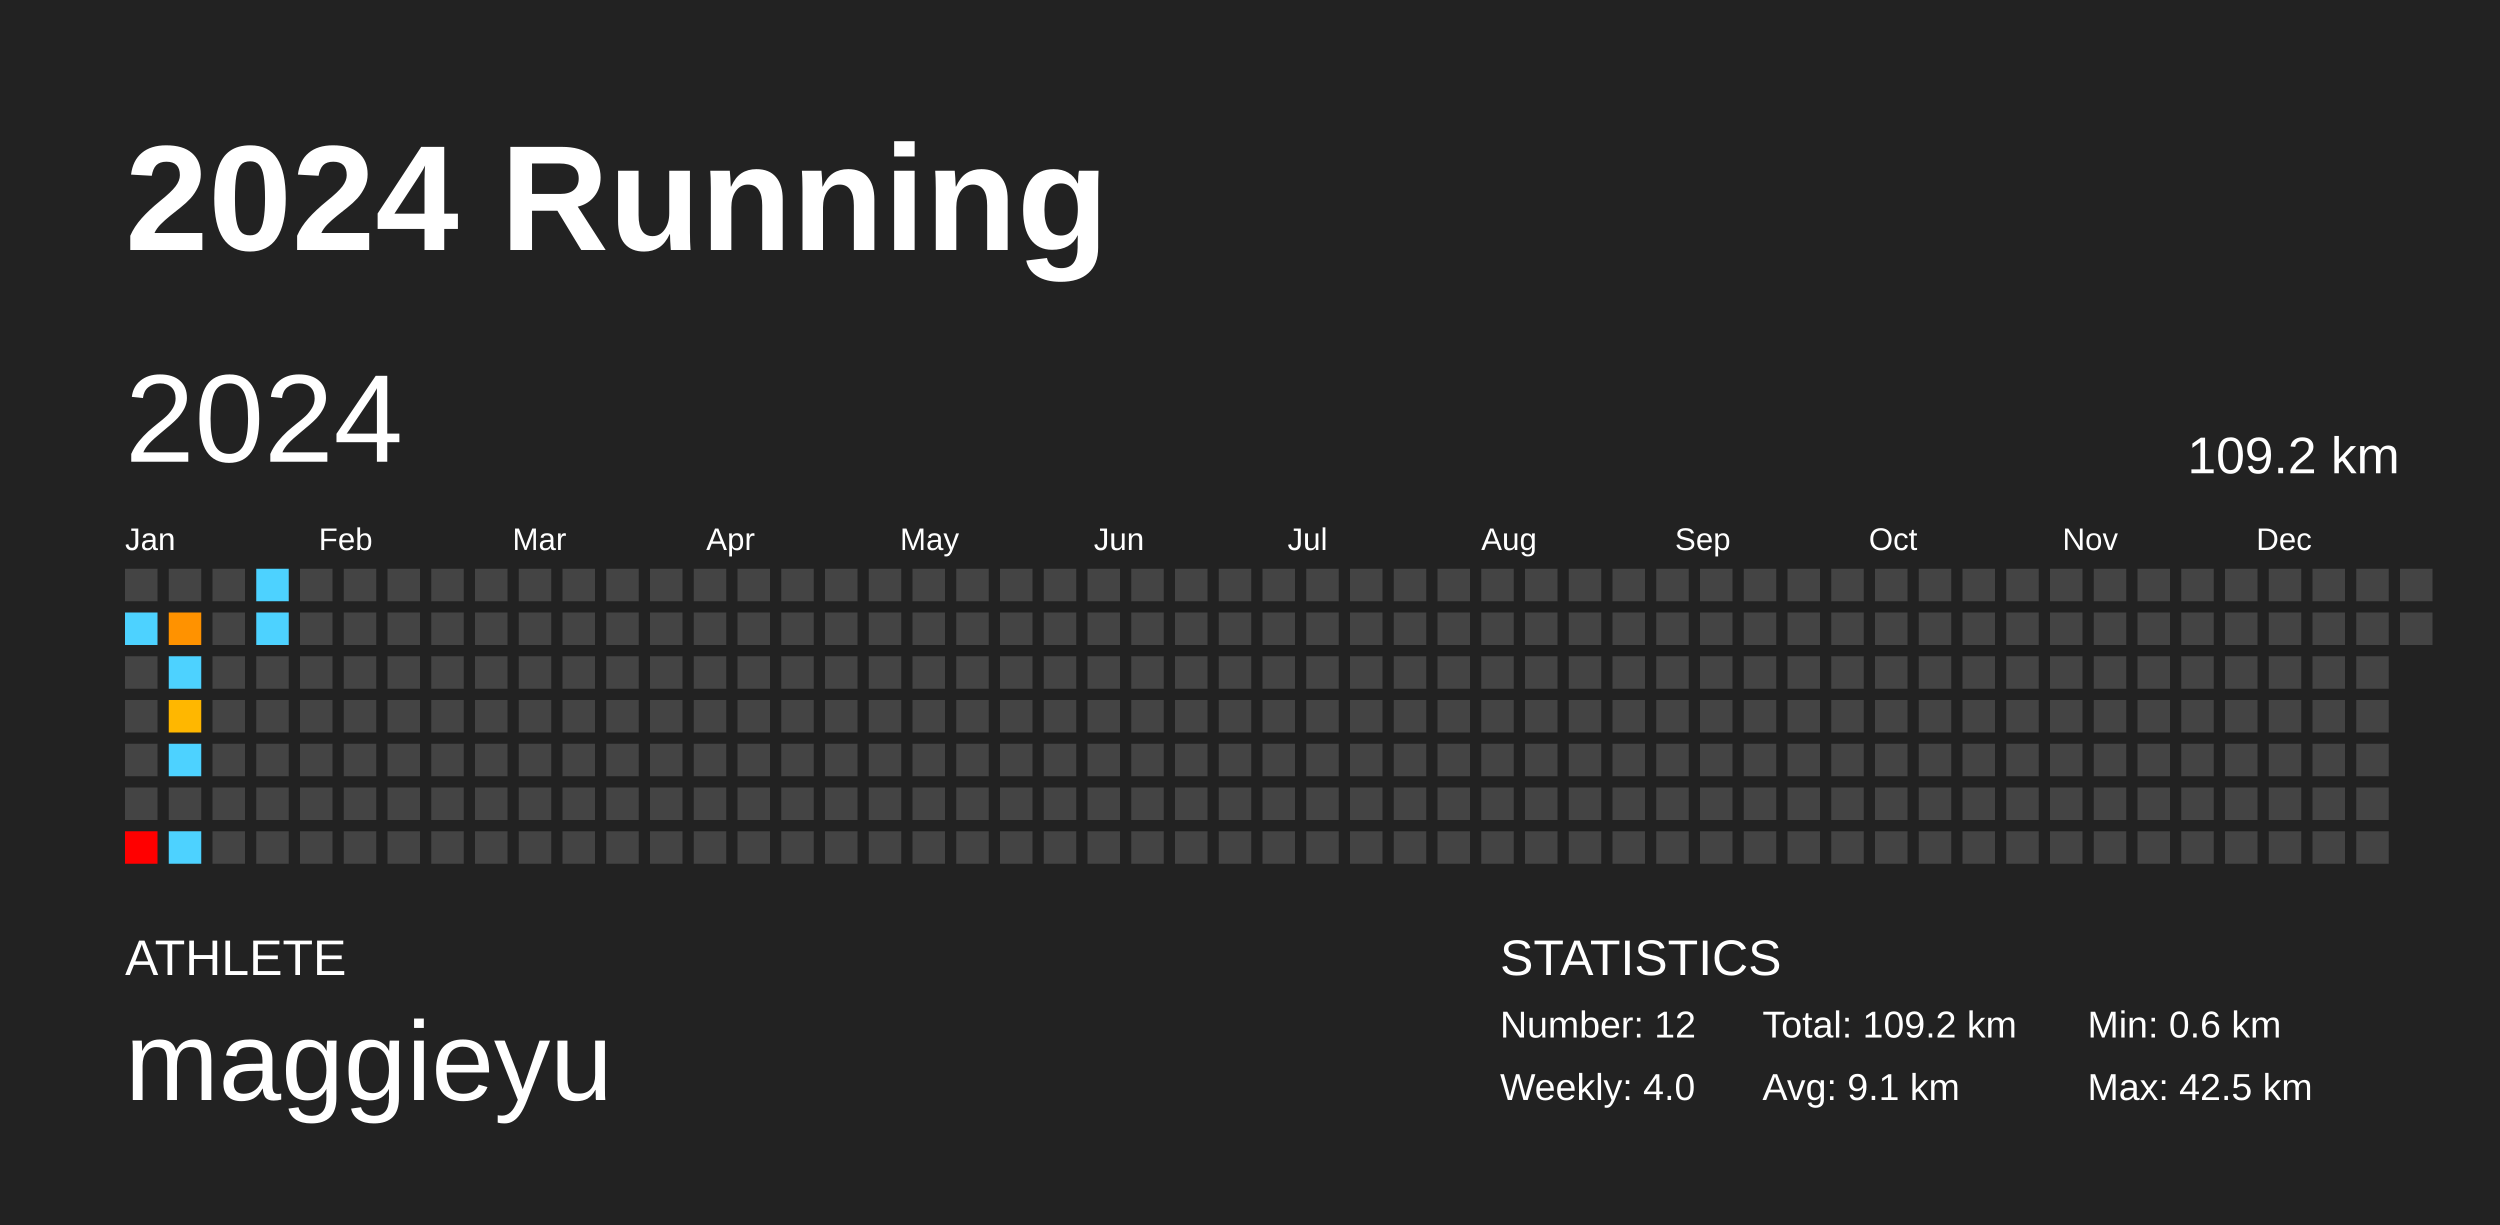
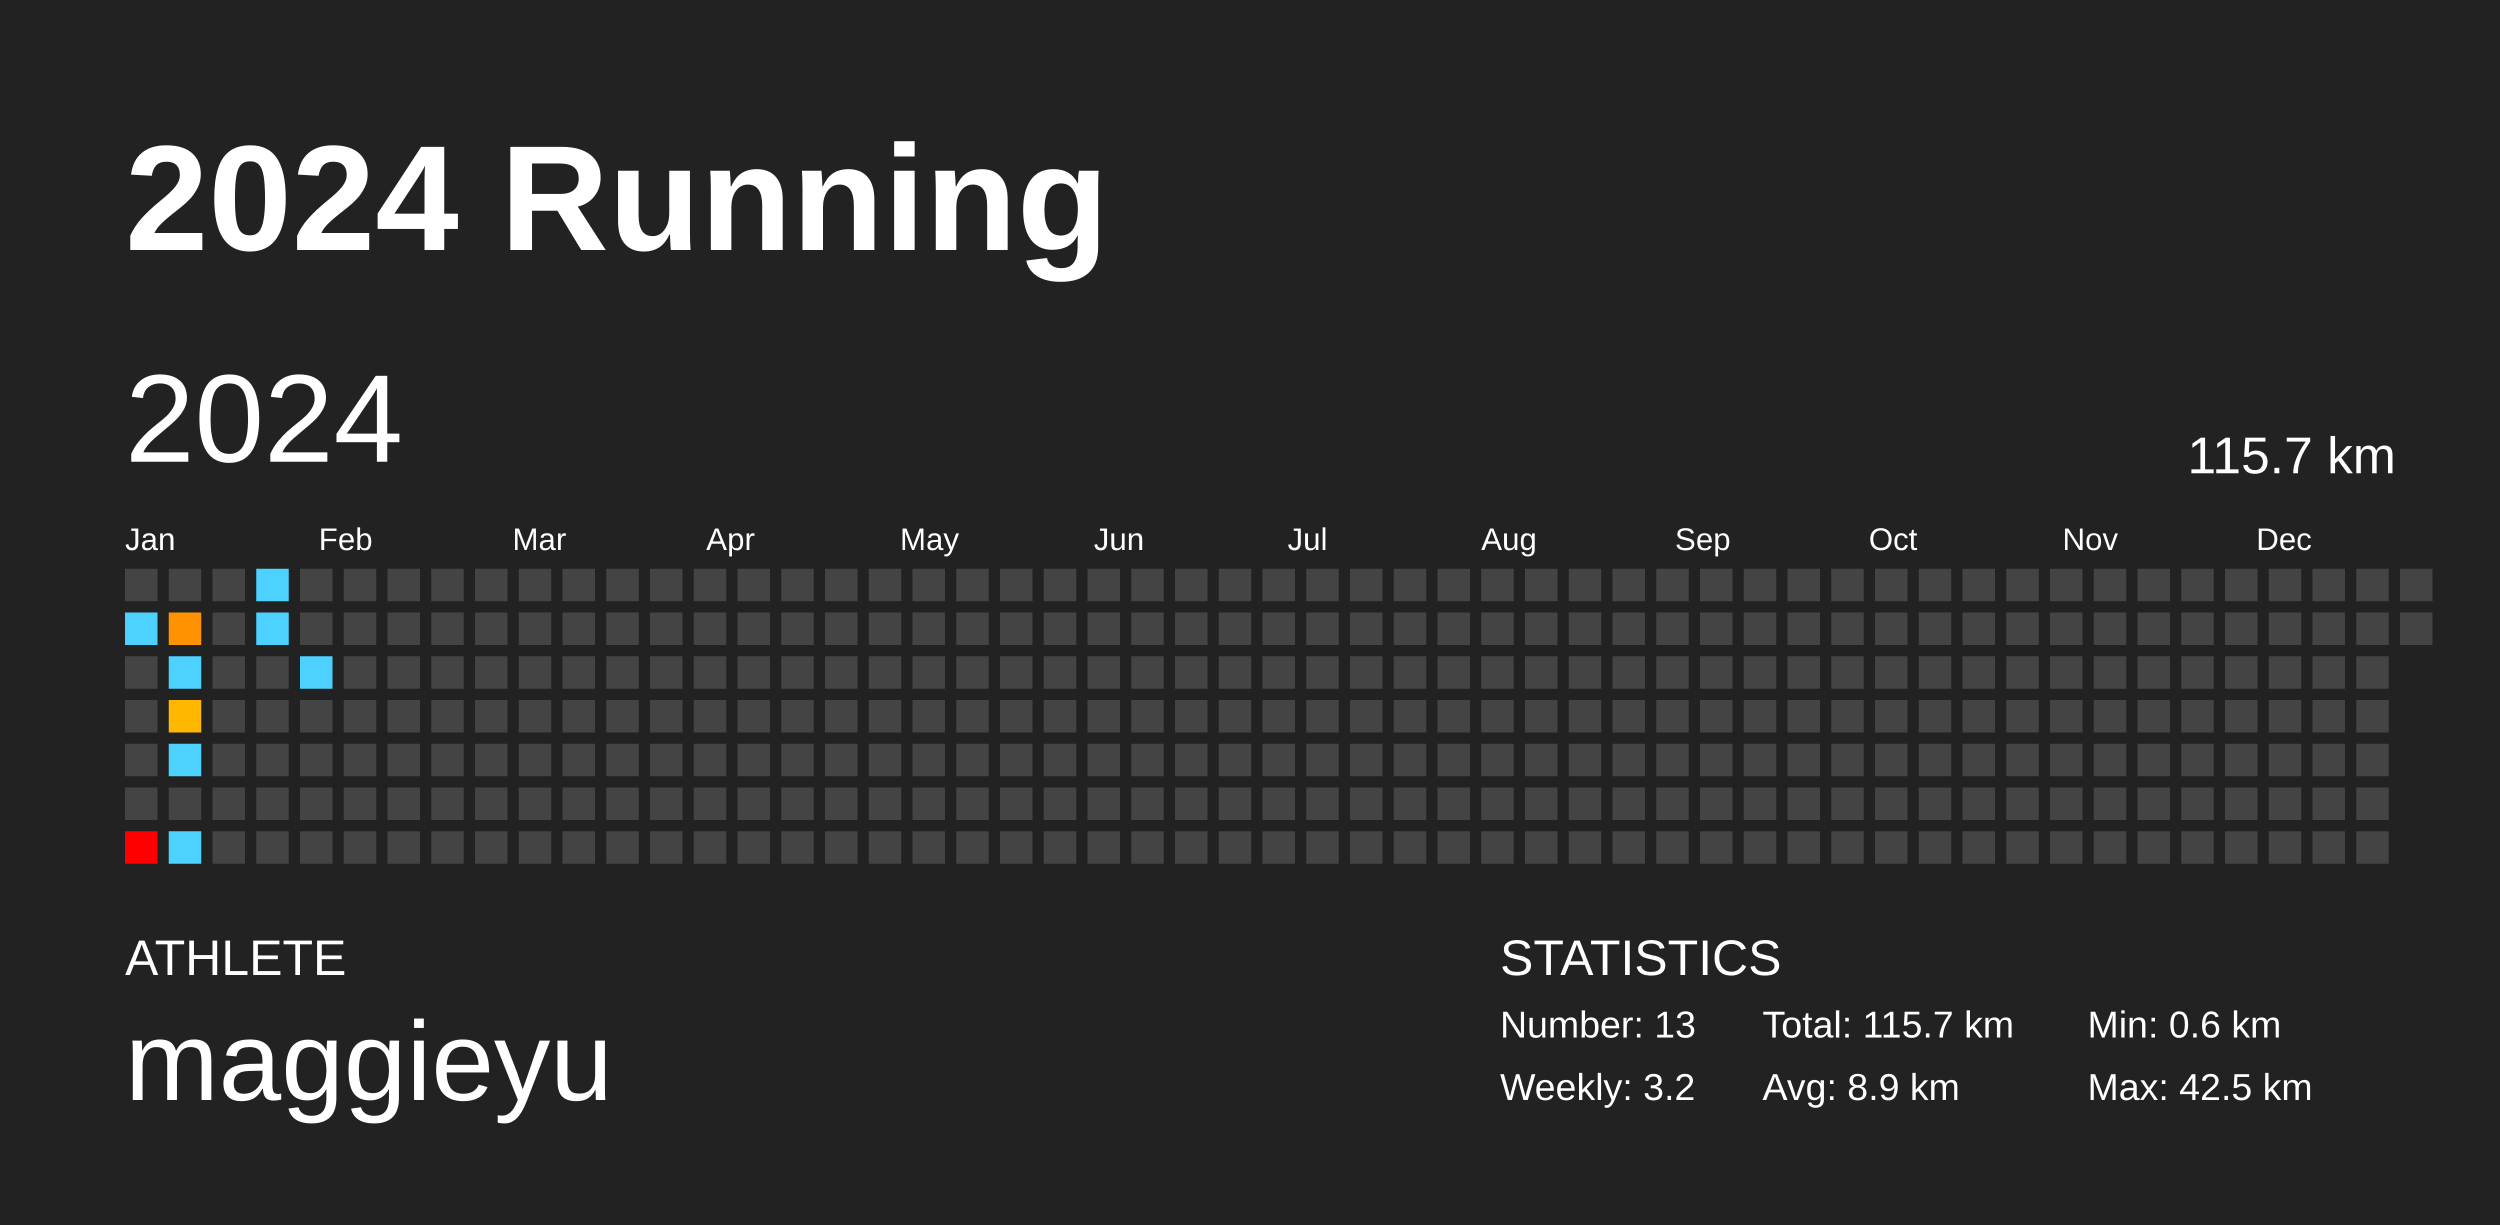
<svg xmlns="http://www.w3.org/2000/svg" baseProfile="full" height="98mm" version="1.1" viewBox="0,0,200,98" width="200mm">
  <defs />
  <rect fill="#222222" height="98" width="200" x="0" y="0" />
  <text fill="#FFFFFF" style="font-size:12px; font-family:Arial; font-weight:bold;" x="10" y="20">2024 Running</text>
  <text fill="#FFFFFF" style="font-size:4px; font-family:Arial" x="10" y="78">ATHLETE</text>
  <text fill="#FFFFFF" style="font-size:9px; font-family:Arial" x="10" y="88">maggieyu</text>
  <text fill="#FFFFFF" style="font-size:4px; font-family:Arial" x="120" y="78">STATISTICS</text>
-   <text fill="#FFFFFF" style="font-size:3px; font-family:Arial" x="120" y="83">Number: 12</text>
-   <text fill="#FFFFFF" style="font-size:3px; font-family:Arial" x="120" y="88">Weekly: 4.0</text>
-   <text fill="#FFFFFF" style="font-size:3px; font-family:Arial" x="141" y="83">Total: 109.2 km</text>
-   <text fill="#FFFFFF" style="font-size:3px; font-family:Arial" x="141" y="88">Avg: 9.1 km</text>
+   <text fill="#FFFFFF" style="font-size:3px; font-family:Arial" x="120" y="83">Number: 13</text>
+   <text fill="#FFFFFF" style="font-size:3px; font-family:Arial" x="120" y="88">Weekly: 3.2</text>
+   <text fill="#FFFFFF" style="font-size:3px; font-family:Arial" x="141" y="83">Total: 115.7 km</text>
+   <text fill="#FFFFFF" style="font-size:3px; font-family:Arial" x="141" y="88">Avg: 8.9 km</text>
  <text fill="#FFFFFF" style="font-size:3px; font-family:Arial" x="167" y="83">Min: 0.6 km</text>
  <text fill="#FFFFFF" style="font-size:3px; font-family:Arial" x="167" y="88">Max: 42.5 km</text>
  <text dominant-baseline="hanging" fill="#FFFFFF" style="font-size:10.0px; font-family:Arial;" x="10" y="30">2024</text>
-   <text dominant-baseline="hanging" fill="#FFFFFF" style="font-size:4.125px; font-family:Arial;" x="175" y="35">109.2 km</text>
+   <text dominant-baseline="hanging" fill="#FFFFFF" style="font-size:4.125px; font-family:Arial;" x="175" y="35">115.7 km</text>
  <text fill="#FFFFFF" style="font-size:2.5px; font-family:Arial" x="10.0" y="44">Jan</text>
  <text fill="#FFFFFF" style="font-size:2.5px; font-family:Arial" x="25.5" y="44">Feb</text>
  <text fill="#FFFFFF" style="font-size:2.5px; font-family:Arial" x="41.0" y="44">Mar</text>
  <text fill="#FFFFFF" style="font-size:2.5px; font-family:Arial" x="56.5" y="44">Apr</text>
  <text fill="#FFFFFF" style="font-size:2.5px; font-family:Arial" x="72.0" y="44">May</text>
  <text fill="#FFFFFF" style="font-size:2.5px; font-family:Arial" x="87.5" y="44">Jun</text>
  <text fill="#FFFFFF" style="font-size:2.5px; font-family:Arial" x="103.0" y="44">Jul</text>
  <text fill="#FFFFFF" style="font-size:2.5px; font-family:Arial" x="118.5" y="44">Aug</text>
  <text fill="#FFFFFF" style="font-size:2.5px; font-family:Arial" x="134.0" y="44">Sep</text>
  <text fill="#FFFFFF" style="font-size:2.5px; font-family:Arial" x="149.5" y="44">Oct</text>
  <text fill="#FFFFFF" style="font-size:2.5px; font-family:Arial" x="165.0" y="44">Nov</text>
  <text fill="#FFFFFF" style="font-size:2.5px; font-family:Arial" x="180.5" y="44">Dec</text>
  <rect fill="#444444" height="2.6" width="2.6" x="10.0" y="45.5" />
  <rect fill="#4dd2ff" height="2.6" width="2.6" x="10.0" y="49.0" />
  <rect fill="#444444" height="2.6" width="2.6" x="10.0" y="52.5" />
  <rect fill="#444444" height="2.6" width="2.6" x="10.0" y="56.0" />
  <rect fill="#444444" height="2.6" width="2.6" x="10.0" y="59.5" />
  <rect fill="#444444" height="2.6" width="2.6" x="10.0" y="63.0" />
  <rect fill="red" height="2.6" width="2.6" x="10.0" y="66.5" />
  <rect fill="#444444" height="2.6" width="2.6" x="13.5" y="45.5" />
  <rect fill="#ff9200" height="2.6" width="2.6" x="13.5" y="49.0" />
  <rect fill="#4dd2ff" height="2.6" width="2.6" x="13.5" y="52.5" />
  <rect fill="#ffb700" height="2.6" width="2.6" x="13.5" y="56.0" />
  <rect fill="#4dd2ff" height="2.6" width="2.6" x="13.5" y="59.5" />
  <rect fill="#444444" height="2.6" width="2.6" x="13.5" y="63.0" />
  <rect fill="#4dd2ff" height="2.6" width="2.6" x="13.5" y="66.5" />
  <rect fill="#444444" height="2.6" width="2.6" x="17.0" y="45.5" />
  <rect fill="#444444" height="2.6" width="2.6" x="17.0" y="49.0" />
  <rect fill="#444444" height="2.6" width="2.6" x="17.0" y="52.5" />
  <rect fill="#444444" height="2.6" width="2.6" x="17.0" y="56.0" />
  <rect fill="#444444" height="2.6" width="2.6" x="17.0" y="59.5" />
  <rect fill="#444444" height="2.6" width="2.6" x="17.0" y="63.0" />
  <rect fill="#444444" height="2.6" width="2.6" x="17.0" y="66.5" />
  <rect fill="#4dd2ff" height="2.6" width="2.6" x="20.5" y="45.5" />
  <rect fill="#4dd2ff" height="2.6" width="2.6" x="20.5" y="49.0" />
  <rect fill="#444444" height="2.6" width="2.6" x="20.5" y="52.5" />
  <rect fill="#444444" height="2.6" width="2.6" x="20.5" y="56.0" />
  <rect fill="#444444" height="2.6" width="2.6" x="20.5" y="59.5" />
  <rect fill="#444444" height="2.6" width="2.6" x="20.5" y="63.0" />
  <rect fill="#444444" height="2.6" width="2.6" x="20.5" y="66.5" />
  <rect fill="#444444" height="2.6" width="2.6" x="24.0" y="45.5" />
  <rect fill="#444444" height="2.6" width="2.6" x="24.0" y="49.0" />
-   <rect fill="#444444" height="2.6" width="2.6" x="24.0" y="52.5" />
+   <rect fill="#4dd2ff" height="2.6" width="2.6" x="24.0" y="52.5" />
  <rect fill="#444444" height="2.6" width="2.6" x="24.0" y="56.0" />
  <rect fill="#444444" height="2.6" width="2.6" x="24.0" y="59.5" />
  <rect fill="#444444" height="2.6" width="2.6" x="24.0" y="63.0" />
  <rect fill="#444444" height="2.6" width="2.6" x="24.0" y="66.5" />
  <rect fill="#444444" height="2.6" width="2.6" x="27.5" y="45.5" />
  <rect fill="#444444" height="2.6" width="2.6" x="27.5" y="49.0" />
  <rect fill="#444444" height="2.6" width="2.6" x="27.5" y="52.5" />
  <rect fill="#444444" height="2.6" width="2.6" x="27.5" y="56.0" />
  <rect fill="#444444" height="2.6" width="2.6" x="27.5" y="59.5" />
  <rect fill="#444444" height="2.6" width="2.6" x="27.5" y="63.0" />
  <rect fill="#444444" height="2.6" width="2.6" x="27.5" y="66.5" />
  <rect fill="#444444" height="2.6" width="2.6" x="31.0" y="45.5" />
  <rect fill="#444444" height="2.6" width="2.6" x="31.0" y="49.0" />
  <rect fill="#444444" height="2.6" width="2.6" x="31.0" y="52.5" />
  <rect fill="#444444" height="2.6" width="2.6" x="31.0" y="56.0" />
  <rect fill="#444444" height="2.6" width="2.6" x="31.0" y="59.5" />
  <rect fill="#444444" height="2.6" width="2.6" x="31.0" y="63.0" />
  <rect fill="#444444" height="2.6" width="2.6" x="31.0" y="66.5" />
  <rect fill="#444444" height="2.6" width="2.6" x="34.5" y="45.5" />
  <rect fill="#444444" height="2.6" width="2.6" x="34.5" y="49.0" />
  <rect fill="#444444" height="2.6" width="2.6" x="34.5" y="52.5" />
  <rect fill="#444444" height="2.6" width="2.6" x="34.5" y="56.0" />
  <rect fill="#444444" height="2.6" width="2.6" x="34.5" y="59.5" />
  <rect fill="#444444" height="2.6" width="2.6" x="34.5" y="63.0" />
  <rect fill="#444444" height="2.6" width="2.6" x="34.5" y="66.5" />
  <rect fill="#444444" height="2.6" width="2.6" x="38.0" y="45.5" />
  <rect fill="#444444" height="2.6" width="2.6" x="38.0" y="49.0" />
  <rect fill="#444444" height="2.6" width="2.6" x="38.0" y="52.5" />
  <rect fill="#444444" height="2.6" width="2.6" x="38.0" y="56.0" />
  <rect fill="#444444" height="2.6" width="2.6" x="38.0" y="59.5" />
  <rect fill="#444444" height="2.6" width="2.6" x="38.0" y="63.0" />
  <rect fill="#444444" height="2.6" width="2.6" x="38.0" y="66.5" />
  <rect fill="#444444" height="2.6" width="2.6" x="41.5" y="45.5" />
  <rect fill="#444444" height="2.6" width="2.6" x="41.5" y="49.0" />
  <rect fill="#444444" height="2.6" width="2.6" x="41.5" y="52.5" />
  <rect fill="#444444" height="2.6" width="2.6" x="41.5" y="56.0" />
  <rect fill="#444444" height="2.6" width="2.6" x="41.5" y="59.5" />
  <rect fill="#444444" height="2.6" width="2.6" x="41.5" y="63.0" />
  <rect fill="#444444" height="2.6" width="2.6" x="41.5" y="66.5" />
  <rect fill="#444444" height="2.6" width="2.6" x="45.0" y="45.5" />
  <rect fill="#444444" height="2.6" width="2.6" x="45.0" y="49.0" />
  <rect fill="#444444" height="2.6" width="2.6" x="45.0" y="52.5" />
  <rect fill="#444444" height="2.6" width="2.6" x="45.0" y="56.0" />
  <rect fill="#444444" height="2.6" width="2.6" x="45.0" y="59.5" />
  <rect fill="#444444" height="2.6" width="2.6" x="45.0" y="63.0" />
  <rect fill="#444444" height="2.6" width="2.6" x="45.0" y="66.5" />
  <rect fill="#444444" height="2.6" width="2.6" x="48.5" y="45.5" />
  <rect fill="#444444" height="2.6" width="2.6" x="48.5" y="49.0" />
  <rect fill="#444444" height="2.6" width="2.6" x="48.5" y="52.5" />
  <rect fill="#444444" height="2.6" width="2.6" x="48.5" y="56.0" />
  <rect fill="#444444" height="2.6" width="2.6" x="48.5" y="59.5" />
  <rect fill="#444444" height="2.6" width="2.6" x="48.5" y="63.0" />
  <rect fill="#444444" height="2.6" width="2.6" x="48.5" y="66.5" />
  <rect fill="#444444" height="2.6" width="2.6" x="52.0" y="45.5" />
  <rect fill="#444444" height="2.6" width="2.6" x="52.0" y="49.0" />
  <rect fill="#444444" height="2.6" width="2.6" x="52.0" y="52.5" />
  <rect fill="#444444" height="2.6" width="2.6" x="52.0" y="56.0" />
  <rect fill="#444444" height="2.6" width="2.6" x="52.0" y="59.5" />
  <rect fill="#444444" height="2.6" width="2.6" x="52.0" y="63.0" />
  <rect fill="#444444" height="2.6" width="2.6" x="52.0" y="66.5" />
  <rect fill="#444444" height="2.6" width="2.6" x="55.5" y="45.5" />
  <rect fill="#444444" height="2.6" width="2.6" x="55.5" y="49.0" />
  <rect fill="#444444" height="2.6" width="2.6" x="55.5" y="52.5" />
  <rect fill="#444444" height="2.6" width="2.6" x="55.5" y="56.0" />
  <rect fill="#444444" height="2.6" width="2.6" x="55.5" y="59.5" />
  <rect fill="#444444" height="2.6" width="2.6" x="55.5" y="63.0" />
  <rect fill="#444444" height="2.6" width="2.6" x="55.5" y="66.5" />
  <rect fill="#444444" height="2.6" width="2.6" x="59.0" y="45.5" />
  <rect fill="#444444" height="2.6" width="2.6" x="59.0" y="49.0" />
  <rect fill="#444444" height="2.6" width="2.6" x="59.0" y="52.5" />
  <rect fill="#444444" height="2.6" width="2.6" x="59.0" y="56.0" />
  <rect fill="#444444" height="2.6" width="2.6" x="59.0" y="59.5" />
  <rect fill="#444444" height="2.6" width="2.6" x="59.0" y="63.0" />
  <rect fill="#444444" height="2.6" width="2.6" x="59.0" y="66.5" />
  <rect fill="#444444" height="2.6" width="2.6" x="62.5" y="45.5" />
  <rect fill="#444444" height="2.6" width="2.6" x="62.5" y="49.0" />
  <rect fill="#444444" height="2.6" width="2.6" x="62.5" y="52.5" />
  <rect fill="#444444" height="2.6" width="2.6" x="62.5" y="56.0" />
  <rect fill="#444444" height="2.6" width="2.6" x="62.5" y="59.5" />
  <rect fill="#444444" height="2.6" width="2.6" x="62.5" y="63.0" />
  <rect fill="#444444" height="2.6" width="2.6" x="62.5" y="66.5" />
  <rect fill="#444444" height="2.6" width="2.6" x="66.0" y="45.5" />
  <rect fill="#444444" height="2.6" width="2.6" x="66.0" y="49.0" />
  <rect fill="#444444" height="2.6" width="2.6" x="66.0" y="52.5" />
  <rect fill="#444444" height="2.6" width="2.6" x="66.0" y="56.0" />
  <rect fill="#444444" height="2.6" width="2.6" x="66.0" y="59.5" />
  <rect fill="#444444" height="2.6" width="2.6" x="66.0" y="63.0" />
  <rect fill="#444444" height="2.6" width="2.6" x="66.0" y="66.5" />
  <rect fill="#444444" height="2.6" width="2.6" x="69.5" y="45.5" />
  <rect fill="#444444" height="2.6" width="2.6" x="69.5" y="49.0" />
  <rect fill="#444444" height="2.6" width="2.6" x="69.5" y="52.5" />
  <rect fill="#444444" height="2.6" width="2.6" x="69.5" y="56.0" />
  <rect fill="#444444" height="2.6" width="2.6" x="69.5" y="59.5" />
  <rect fill="#444444" height="2.6" width="2.6" x="69.5" y="63.0" />
  <rect fill="#444444" height="2.6" width="2.6" x="69.5" y="66.5" />
  <rect fill="#444444" height="2.6" width="2.6" x="73.0" y="45.5" />
  <rect fill="#444444" height="2.6" width="2.6" x="73.0" y="49.0" />
  <rect fill="#444444" height="2.6" width="2.6" x="73.0" y="52.5" />
  <rect fill="#444444" height="2.6" width="2.6" x="73.0" y="56.0" />
  <rect fill="#444444" height="2.6" width="2.6" x="73.0" y="59.5" />
  <rect fill="#444444" height="2.6" width="2.6" x="73.0" y="63.0" />
  <rect fill="#444444" height="2.6" width="2.6" x="73.0" y="66.5" />
  <rect fill="#444444" height="2.6" width="2.6" x="76.5" y="45.5" />
  <rect fill="#444444" height="2.6" width="2.6" x="76.5" y="49.0" />
  <rect fill="#444444" height="2.6" width="2.6" x="76.5" y="52.5" />
  <rect fill="#444444" height="2.6" width="2.6" x="76.5" y="56.0" />
  <rect fill="#444444" height="2.6" width="2.6" x="76.5" y="59.5" />
  <rect fill="#444444" height="2.6" width="2.6" x="76.5" y="63.0" />
  <rect fill="#444444" height="2.6" width="2.6" x="76.5" y="66.5" />
  <rect fill="#444444" height="2.6" width="2.6" x="80.0" y="45.5" />
  <rect fill="#444444" height="2.6" width="2.6" x="80.0" y="49.0" />
  <rect fill="#444444" height="2.6" width="2.6" x="80.0" y="52.5" />
  <rect fill="#444444" height="2.6" width="2.6" x="80.0" y="56.0" />
  <rect fill="#444444" height="2.6" width="2.6" x="80.0" y="59.5" />
  <rect fill="#444444" height="2.6" width="2.6" x="80.0" y="63.0" />
  <rect fill="#444444" height="2.6" width="2.6" x="80.0" y="66.5" />
  <rect fill="#444444" height="2.6" width="2.6" x="83.5" y="45.5" />
  <rect fill="#444444" height="2.6" width="2.6" x="83.5" y="49.0" />
  <rect fill="#444444" height="2.6" width="2.6" x="83.5" y="52.5" />
  <rect fill="#444444" height="2.6" width="2.6" x="83.5" y="56.0" />
  <rect fill="#444444" height="2.6" width="2.6" x="83.5" y="59.5" />
  <rect fill="#444444" height="2.6" width="2.6" x="83.5" y="63.0" />
  <rect fill="#444444" height="2.6" width="2.6" x="83.5" y="66.5" />
  <rect fill="#444444" height="2.6" width="2.6" x="87.0" y="45.5" />
  <rect fill="#444444" height="2.6" width="2.6" x="87.0" y="49.0" />
  <rect fill="#444444" height="2.6" width="2.6" x="87.0" y="52.5" />
  <rect fill="#444444" height="2.6" width="2.6" x="87.0" y="56.0" />
  <rect fill="#444444" height="2.6" width="2.6" x="87.0" y="59.5" />
  <rect fill="#444444" height="2.6" width="2.6" x="87.0" y="63.0" />
  <rect fill="#444444" height="2.6" width="2.6" x="87.0" y="66.5" />
  <rect fill="#444444" height="2.6" width="2.6" x="90.5" y="45.5" />
  <rect fill="#444444" height="2.6" width="2.6" x="90.5" y="49.0" />
  <rect fill="#444444" height="2.6" width="2.6" x="90.5" y="52.5" />
  <rect fill="#444444" height="2.6" width="2.6" x="90.5" y="56.0" />
  <rect fill="#444444" height="2.6" width="2.6" x="90.5" y="59.5" />
  <rect fill="#444444" height="2.6" width="2.6" x="90.5" y="63.0" />
  <rect fill="#444444" height="2.6" width="2.6" x="90.5" y="66.5" />
  <rect fill="#444444" height="2.6" width="2.6" x="94.0" y="45.5" />
  <rect fill="#444444" height="2.6" width="2.6" x="94.0" y="49.0" />
  <rect fill="#444444" height="2.6" width="2.6" x="94.0" y="52.5" />
  <rect fill="#444444" height="2.6" width="2.6" x="94.0" y="56.0" />
  <rect fill="#444444" height="2.6" width="2.6" x="94.0" y="59.5" />
  <rect fill="#444444" height="2.6" width="2.6" x="94.0" y="63.0" />
  <rect fill="#444444" height="2.6" width="2.6" x="94.0" y="66.5" />
  <rect fill="#444444" height="2.6" width="2.6" x="97.5" y="45.5" />
  <rect fill="#444444" height="2.6" width="2.6" x="97.5" y="49.0" />
  <rect fill="#444444" height="2.6" width="2.6" x="97.5" y="52.5" />
  <rect fill="#444444" height="2.6" width="2.6" x="97.5" y="56.0" />
  <rect fill="#444444" height="2.6" width="2.6" x="97.5" y="59.5" />
  <rect fill="#444444" height="2.6" width="2.6" x="97.5" y="63.0" />
  <rect fill="#444444" height="2.6" width="2.6" x="97.5" y="66.5" />
  <rect fill="#444444" height="2.6" width="2.6" x="101.0" y="45.5" />
  <rect fill="#444444" height="2.6" width="2.6" x="101.0" y="49.0" />
  <rect fill="#444444" height="2.6" width="2.6" x="101.0" y="52.5" />
  <rect fill="#444444" height="2.6" width="2.6" x="101.0" y="56.0" />
  <rect fill="#444444" height="2.6" width="2.6" x="101.0" y="59.5" />
  <rect fill="#444444" height="2.6" width="2.6" x="101.0" y="63.0" />
  <rect fill="#444444" height="2.6" width="2.6" x="101.0" y="66.5" />
  <rect fill="#444444" height="2.6" width="2.6" x="104.5" y="45.5" />
  <rect fill="#444444" height="2.6" width="2.6" x="104.5" y="49.0" />
  <rect fill="#444444" height="2.6" width="2.6" x="104.5" y="52.5" />
  <rect fill="#444444" height="2.6" width="2.6" x="104.5" y="56.0" />
  <rect fill="#444444" height="2.6" width="2.6" x="104.5" y="59.5" />
  <rect fill="#444444" height="2.6" width="2.6" x="104.5" y="63.0" />
  <rect fill="#444444" height="2.6" width="2.6" x="104.5" y="66.5" />
  <rect fill="#444444" height="2.6" width="2.6" x="108.0" y="45.5" />
  <rect fill="#444444" height="2.6" width="2.6" x="108.0" y="49.0" />
  <rect fill="#444444" height="2.6" width="2.6" x="108.0" y="52.5" />
  <rect fill="#444444" height="2.6" width="2.6" x="108.0" y="56.0" />
  <rect fill="#444444" height="2.6" width="2.6" x="108.0" y="59.5" />
  <rect fill="#444444" height="2.6" width="2.6" x="108.0" y="63.0" />
  <rect fill="#444444" height="2.6" width="2.6" x="108.0" y="66.5" />
  <rect fill="#444444" height="2.6" width="2.6" x="111.5" y="45.5" />
  <rect fill="#444444" height="2.6" width="2.6" x="111.5" y="49.0" />
  <rect fill="#444444" height="2.6" width="2.6" x="111.5" y="52.5" />
  <rect fill="#444444" height="2.6" width="2.6" x="111.5" y="56.0" />
  <rect fill="#444444" height="2.6" width="2.6" x="111.5" y="59.5" />
  <rect fill="#444444" height="2.6" width="2.6" x="111.5" y="63.0" />
  <rect fill="#444444" height="2.6" width="2.6" x="111.5" y="66.5" />
  <rect fill="#444444" height="2.6" width="2.6" x="115.0" y="45.5" />
  <rect fill="#444444" height="2.6" width="2.6" x="115.0" y="49.0" />
  <rect fill="#444444" height="2.6" width="2.6" x="115.0" y="52.5" />
  <rect fill="#444444" height="2.6" width="2.6" x="115.0" y="56.0" />
  <rect fill="#444444" height="2.6" width="2.6" x="115.0" y="59.5" />
  <rect fill="#444444" height="2.6" width="2.6" x="115.0" y="63.0" />
  <rect fill="#444444" height="2.6" width="2.6" x="115.0" y="66.5" />
  <rect fill="#444444" height="2.6" width="2.6" x="118.5" y="45.5" />
  <rect fill="#444444" height="2.6" width="2.6" x="118.5" y="49.0" />
  <rect fill="#444444" height="2.6" width="2.6" x="118.5" y="52.5" />
  <rect fill="#444444" height="2.6" width="2.6" x="118.5" y="56.0" />
  <rect fill="#444444" height="2.6" width="2.6" x="118.5" y="59.5" />
  <rect fill="#444444" height="2.6" width="2.6" x="118.5" y="63.0" />
  <rect fill="#444444" height="2.6" width="2.6" x="118.5" y="66.5" />
  <rect fill="#444444" height="2.6" width="2.6" x="122.0" y="45.5" />
  <rect fill="#444444" height="2.6" width="2.6" x="122.0" y="49.0" />
  <rect fill="#444444" height="2.6" width="2.6" x="122.0" y="52.5" />
  <rect fill="#444444" height="2.6" width="2.6" x="122.0" y="56.0" />
  <rect fill="#444444" height="2.6" width="2.6" x="122.0" y="59.5" />
  <rect fill="#444444" height="2.6" width="2.6" x="122.0" y="63.0" />
  <rect fill="#444444" height="2.6" width="2.6" x="122.0" y="66.5" />
  <rect fill="#444444" height="2.6" width="2.6" x="125.5" y="45.5" />
  <rect fill="#444444" height="2.6" width="2.6" x="125.5" y="49.0" />
  <rect fill="#444444" height="2.6" width="2.6" x="125.5" y="52.5" />
  <rect fill="#444444" height="2.6" width="2.6" x="125.5" y="56.0" />
  <rect fill="#444444" height="2.6" width="2.6" x="125.5" y="59.5" />
  <rect fill="#444444" height="2.6" width="2.6" x="125.5" y="63.0" />
  <rect fill="#444444" height="2.6" width="2.6" x="125.5" y="66.5" />
  <rect fill="#444444" height="2.6" width="2.6" x="129.0" y="45.5" />
  <rect fill="#444444" height="2.6" width="2.6" x="129.0" y="49.0" />
  <rect fill="#444444" height="2.6" width="2.6" x="129.0" y="52.5" />
  <rect fill="#444444" height="2.6" width="2.6" x="129.0" y="56.0" />
  <rect fill="#444444" height="2.6" width="2.6" x="129.0" y="59.5" />
  <rect fill="#444444" height="2.6" width="2.6" x="129.0" y="63.0" />
  <rect fill="#444444" height="2.6" width="2.6" x="129.0" y="66.5" />
  <rect fill="#444444" height="2.6" width="2.6" x="132.5" y="45.5" />
  <rect fill="#444444" height="2.6" width="2.6" x="132.5" y="49.0" />
  <rect fill="#444444" height="2.6" width="2.6" x="132.5" y="52.5" />
  <rect fill="#444444" height="2.6" width="2.6" x="132.5" y="56.0" />
  <rect fill="#444444" height="2.6" width="2.6" x="132.5" y="59.5" />
  <rect fill="#444444" height="2.6" width="2.6" x="132.5" y="63.0" />
  <rect fill="#444444" height="2.6" width="2.6" x="132.5" y="66.5" />
  <rect fill="#444444" height="2.6" width="2.6" x="136.0" y="45.5" />
  <rect fill="#444444" height="2.6" width="2.6" x="136.0" y="49.0" />
  <rect fill="#444444" height="2.6" width="2.6" x="136.0" y="52.5" />
  <rect fill="#444444" height="2.6" width="2.6" x="136.0" y="56.0" />
  <rect fill="#444444" height="2.6" width="2.6" x="136.0" y="59.5" />
  <rect fill="#444444" height="2.6" width="2.6" x="136.0" y="63.0" />
  <rect fill="#444444" height="2.6" width="2.6" x="136.0" y="66.5" />
  <rect fill="#444444" height="2.6" width="2.6" x="139.5" y="45.5" />
  <rect fill="#444444" height="2.6" width="2.6" x="139.5" y="49.0" />
  <rect fill="#444444" height="2.6" width="2.6" x="139.5" y="52.5" />
  <rect fill="#444444" height="2.6" width="2.6" x="139.5" y="56.0" />
  <rect fill="#444444" height="2.6" width="2.6" x="139.5" y="59.5" />
  <rect fill="#444444" height="2.6" width="2.6" x="139.5" y="63.0" />
  <rect fill="#444444" height="2.6" width="2.6" x="139.5" y="66.5" />
  <rect fill="#444444" height="2.6" width="2.6" x="143.0" y="45.5" />
  <rect fill="#444444" height="2.6" width="2.6" x="143.0" y="49.0" />
  <rect fill="#444444" height="2.6" width="2.6" x="143.0" y="52.5" />
  <rect fill="#444444" height="2.6" width="2.6" x="143.0" y="56.0" />
  <rect fill="#444444" height="2.6" width="2.6" x="143.0" y="59.5" />
  <rect fill="#444444" height="2.6" width="2.6" x="143.0" y="63.0" />
  <rect fill="#444444" height="2.6" width="2.6" x="143.0" y="66.5" />
  <rect fill="#444444" height="2.6" width="2.6" x="146.5" y="45.5" />
  <rect fill="#444444" height="2.6" width="2.6" x="146.5" y="49.0" />
  <rect fill="#444444" height="2.6" width="2.6" x="146.5" y="52.5" />
  <rect fill="#444444" height="2.6" width="2.6" x="146.5" y="56.0" />
  <rect fill="#444444" height="2.6" width="2.6" x="146.5" y="59.5" />
  <rect fill="#444444" height="2.6" width="2.6" x="146.5" y="63.0" />
  <rect fill="#444444" height="2.6" width="2.6" x="146.5" y="66.5" />
  <rect fill="#444444" height="2.6" width="2.6" x="150.0" y="45.5" />
  <rect fill="#444444" height="2.6" width="2.6" x="150.0" y="49.0" />
  <rect fill="#444444" height="2.6" width="2.6" x="150.0" y="52.5" />
  <rect fill="#444444" height="2.6" width="2.6" x="150.0" y="56.0" />
  <rect fill="#444444" height="2.6" width="2.6" x="150.0" y="59.5" />
  <rect fill="#444444" height="2.6" width="2.6" x="150.0" y="63.0" />
  <rect fill="#444444" height="2.6" width="2.6" x="150.0" y="66.5" />
  <rect fill="#444444" height="2.6" width="2.6" x="153.5" y="45.5" />
  <rect fill="#444444" height="2.6" width="2.6" x="153.5" y="49.0" />
  <rect fill="#444444" height="2.6" width="2.6" x="153.5" y="52.5" />
  <rect fill="#444444" height="2.6" width="2.6" x="153.5" y="56.0" />
  <rect fill="#444444" height="2.6" width="2.6" x="153.5" y="59.5" />
  <rect fill="#444444" height="2.6" width="2.6" x="153.5" y="63.0" />
  <rect fill="#444444" height="2.6" width="2.6" x="153.5" y="66.5" />
  <rect fill="#444444" height="2.6" width="2.6" x="157.0" y="45.5" />
  <rect fill="#444444" height="2.6" width="2.6" x="157.0" y="49.0" />
  <rect fill="#444444" height="2.6" width="2.6" x="157.0" y="52.5" />
  <rect fill="#444444" height="2.6" width="2.6" x="157.0" y="56.0" />
  <rect fill="#444444" height="2.6" width="2.6" x="157.0" y="59.5" />
  <rect fill="#444444" height="2.6" width="2.6" x="157.0" y="63.0" />
  <rect fill="#444444" height="2.6" width="2.6" x="157.0" y="66.5" />
  <rect fill="#444444" height="2.6" width="2.6" x="160.5" y="45.5" />
  <rect fill="#444444" height="2.6" width="2.6" x="160.5" y="49.0" />
  <rect fill="#444444" height="2.6" width="2.6" x="160.5" y="52.5" />
  <rect fill="#444444" height="2.6" width="2.6" x="160.5" y="56.0" />
  <rect fill="#444444" height="2.6" width="2.6" x="160.5" y="59.5" />
  <rect fill="#444444" height="2.6" width="2.6" x="160.5" y="63.0" />
  <rect fill="#444444" height="2.6" width="2.6" x="160.5" y="66.5" />
  <rect fill="#444444" height="2.6" width="2.6" x="164.0" y="45.5" />
  <rect fill="#444444" height="2.6" width="2.6" x="164.0" y="49.0" />
  <rect fill="#444444" height="2.6" width="2.6" x="164.0" y="52.5" />
  <rect fill="#444444" height="2.6" width="2.6" x="164.0" y="56.0" />
  <rect fill="#444444" height="2.6" width="2.6" x="164.0" y="59.5" />
  <rect fill="#444444" height="2.6" width="2.6" x="164.0" y="63.0" />
  <rect fill="#444444" height="2.6" width="2.6" x="164.0" y="66.5" />
  <rect fill="#444444" height="2.6" width="2.6" x="167.5" y="45.5" />
  <rect fill="#444444" height="2.6" width="2.6" x="167.5" y="49.0" />
  <rect fill="#444444" height="2.6" width="2.6" x="167.5" y="52.5" />
  <rect fill="#444444" height="2.6" width="2.6" x="167.5" y="56.0" />
  <rect fill="#444444" height="2.6" width="2.6" x="167.5" y="59.5" />
  <rect fill="#444444" height="2.6" width="2.6" x="167.5" y="63.0" />
  <rect fill="#444444" height="2.6" width="2.6" x="167.5" y="66.5" />
  <rect fill="#444444" height="2.6" width="2.6" x="171.0" y="45.5" />
  <rect fill="#444444" height="2.6" width="2.6" x="171.0" y="49.0" />
  <rect fill="#444444" height="2.6" width="2.6" x="171.0" y="52.5" />
  <rect fill="#444444" height="2.6" width="2.6" x="171.0" y="56.0" />
  <rect fill="#444444" height="2.6" width="2.6" x="171.0" y="59.5" />
  <rect fill="#444444" height="2.6" width="2.6" x="171.0" y="63.0" />
  <rect fill="#444444" height="2.6" width="2.6" x="171.0" y="66.5" />
  <rect fill="#444444" height="2.6" width="2.6" x="174.5" y="45.5" />
  <rect fill="#444444" height="2.6" width="2.6" x="174.5" y="49.0" />
  <rect fill="#444444" height="2.6" width="2.6" x="174.5" y="52.5" />
  <rect fill="#444444" height="2.6" width="2.6" x="174.5" y="56.0" />
  <rect fill="#444444" height="2.6" width="2.6" x="174.5" y="59.5" />
  <rect fill="#444444" height="2.6" width="2.6" x="174.5" y="63.0" />
  <rect fill="#444444" height="2.6" width="2.6" x="174.5" y="66.5" />
  <rect fill="#444444" height="2.6" width="2.6" x="178.0" y="45.5" />
  <rect fill="#444444" height="2.6" width="2.6" x="178.0" y="49.0" />
  <rect fill="#444444" height="2.6" width="2.6" x="178.0" y="52.5" />
  <rect fill="#444444" height="2.6" width="2.6" x="178.0" y="56.0" />
  <rect fill="#444444" height="2.6" width="2.6" x="178.0" y="59.5" />
  <rect fill="#444444" height="2.6" width="2.6" x="178.0" y="63.0" />
  <rect fill="#444444" height="2.6" width="2.6" x="178.0" y="66.5" />
  <rect fill="#444444" height="2.6" width="2.6" x="181.5" y="45.5" />
  <rect fill="#444444" height="2.6" width="2.6" x="181.5" y="49.0" />
  <rect fill="#444444" height="2.6" width="2.6" x="181.5" y="52.5" />
  <rect fill="#444444" height="2.6" width="2.6" x="181.5" y="56.0" />
  <rect fill="#444444" height="2.6" width="2.6" x="181.5" y="59.5" />
  <rect fill="#444444" height="2.6" width="2.6" x="181.5" y="63.0" />
  <rect fill="#444444" height="2.6" width="2.6" x="181.5" y="66.5" />
  <rect fill="#444444" height="2.6" width="2.6" x="185.0" y="45.5" />
  <rect fill="#444444" height="2.6" width="2.6" x="185.0" y="49.0" />
  <rect fill="#444444" height="2.6" width="2.6" x="185.0" y="52.5" />
  <rect fill="#444444" height="2.6" width="2.6" x="185.0" y="56.0" />
  <rect fill="#444444" height="2.6" width="2.6" x="185.0" y="59.5" />
  <rect fill="#444444" height="2.6" width="2.6" x="185.0" y="63.0" />
  <rect fill="#444444" height="2.6" width="2.6" x="185.0" y="66.5" />
  <rect fill="#444444" height="2.6" width="2.6" x="188.5" y="45.5" />
  <rect fill="#444444" height="2.6" width="2.6" x="188.5" y="49.0" />
  <rect fill="#444444" height="2.6" width="2.6" x="188.5" y="52.5" />
  <rect fill="#444444" height="2.6" width="2.6" x="188.5" y="56.0" />
  <rect fill="#444444" height="2.6" width="2.6" x="188.5" y="59.5" />
  <rect fill="#444444" height="2.6" width="2.6" x="188.5" y="63.0" />
  <rect fill="#444444" height="2.6" width="2.6" x="188.5" y="66.5" />
  <rect fill="#444444" height="2.6" width="2.6" x="192.0" y="45.5" />
  <rect fill="#444444" height="2.6" width="2.6" x="192.0" y="49.0" />
</svg>
